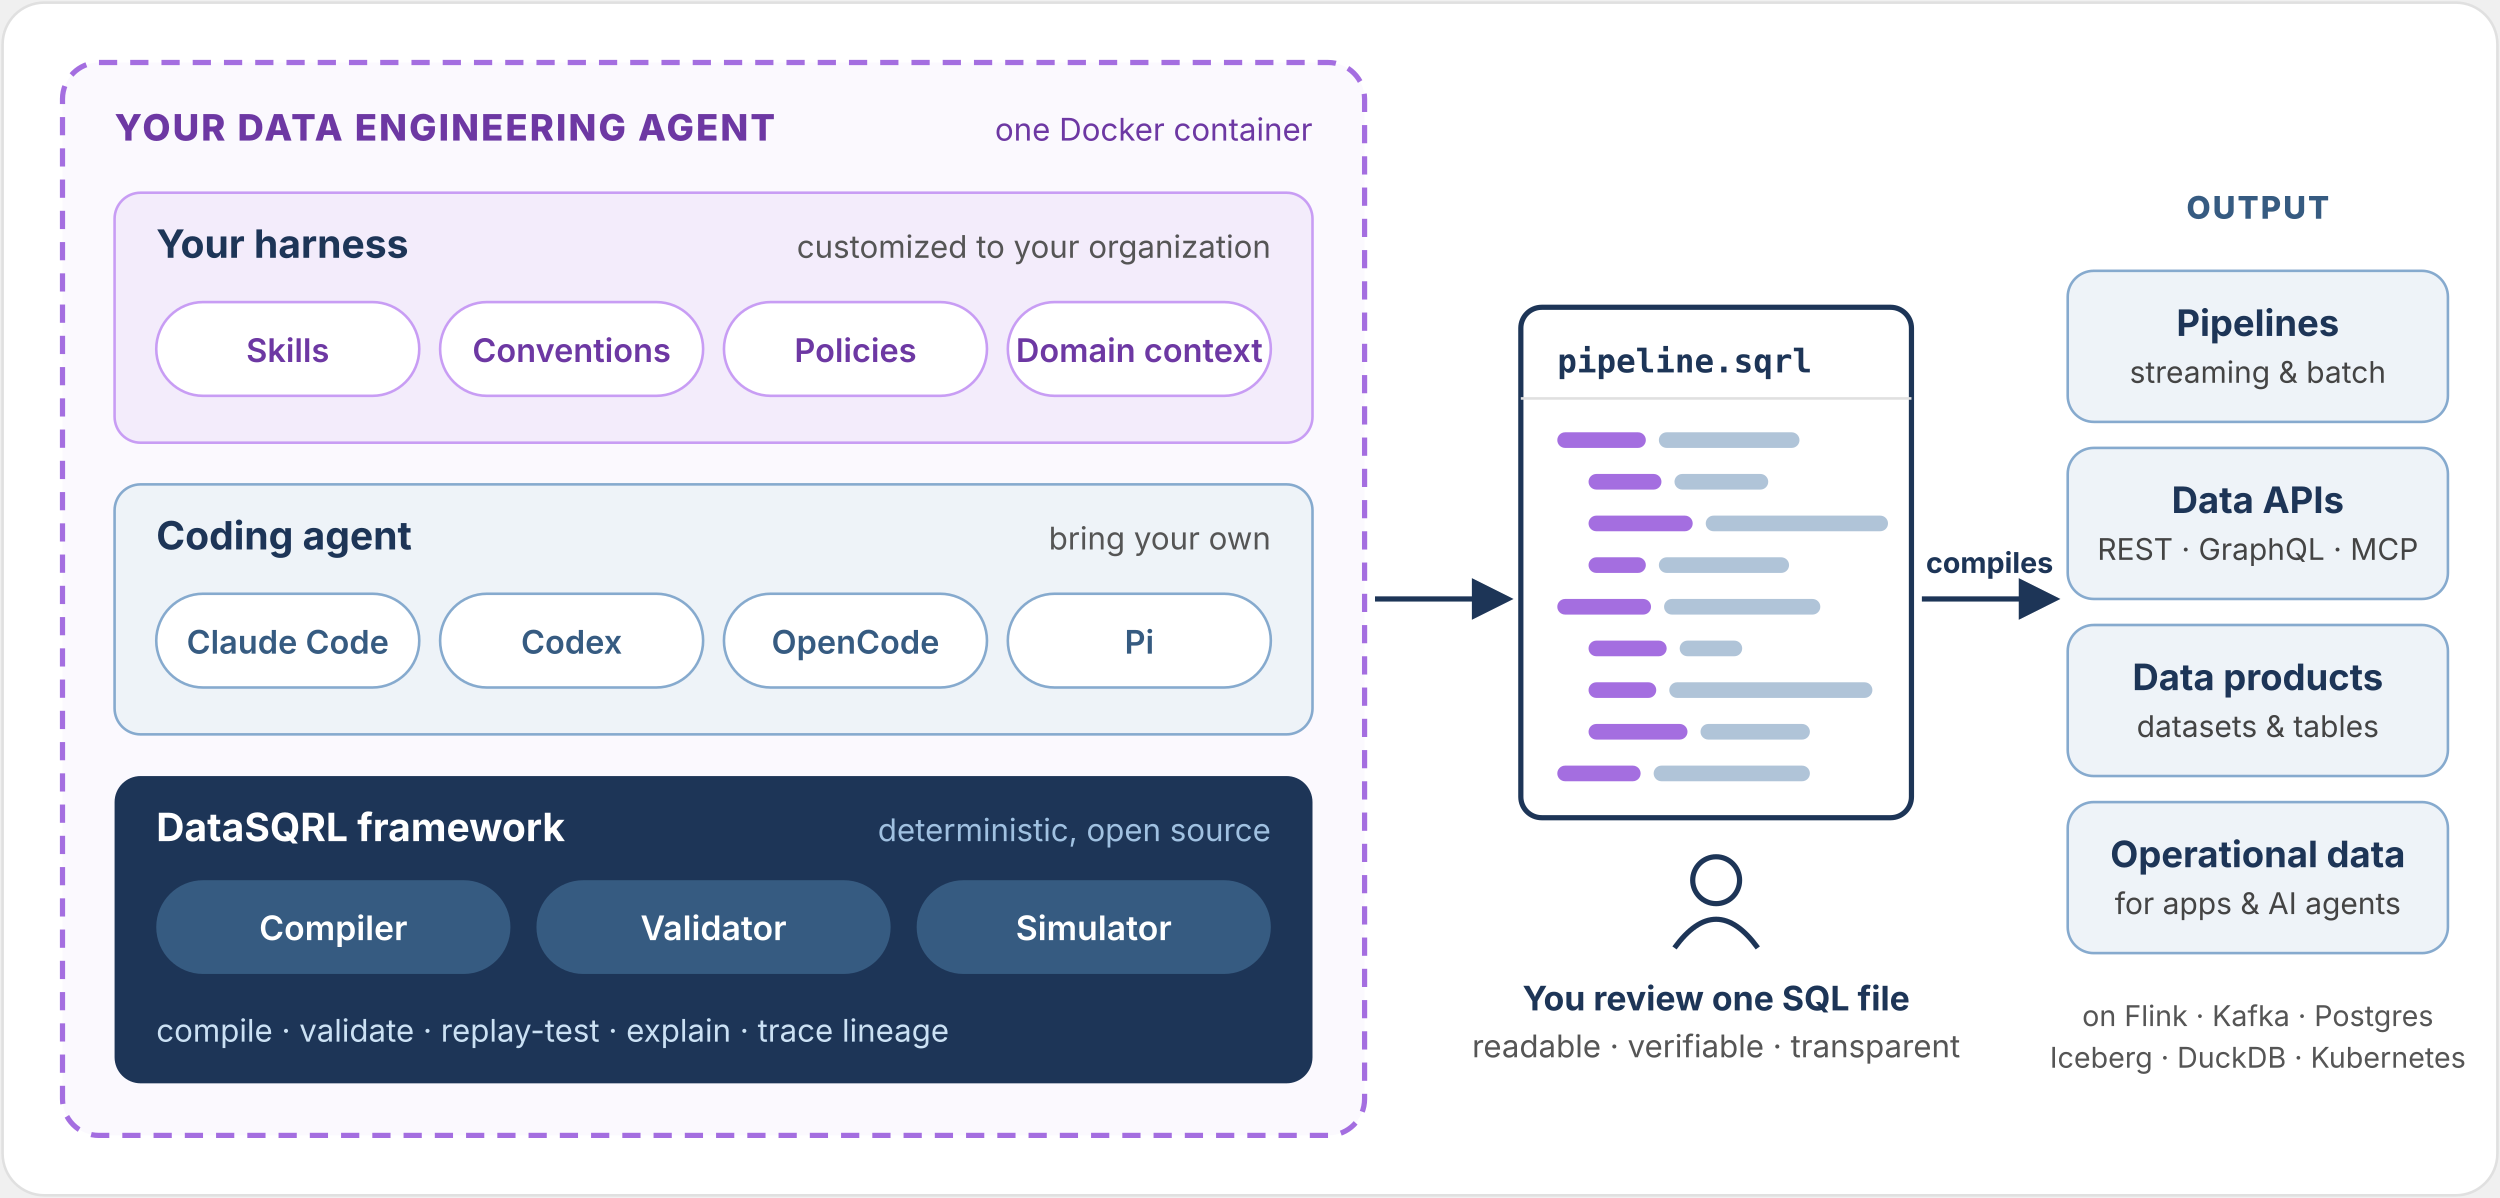
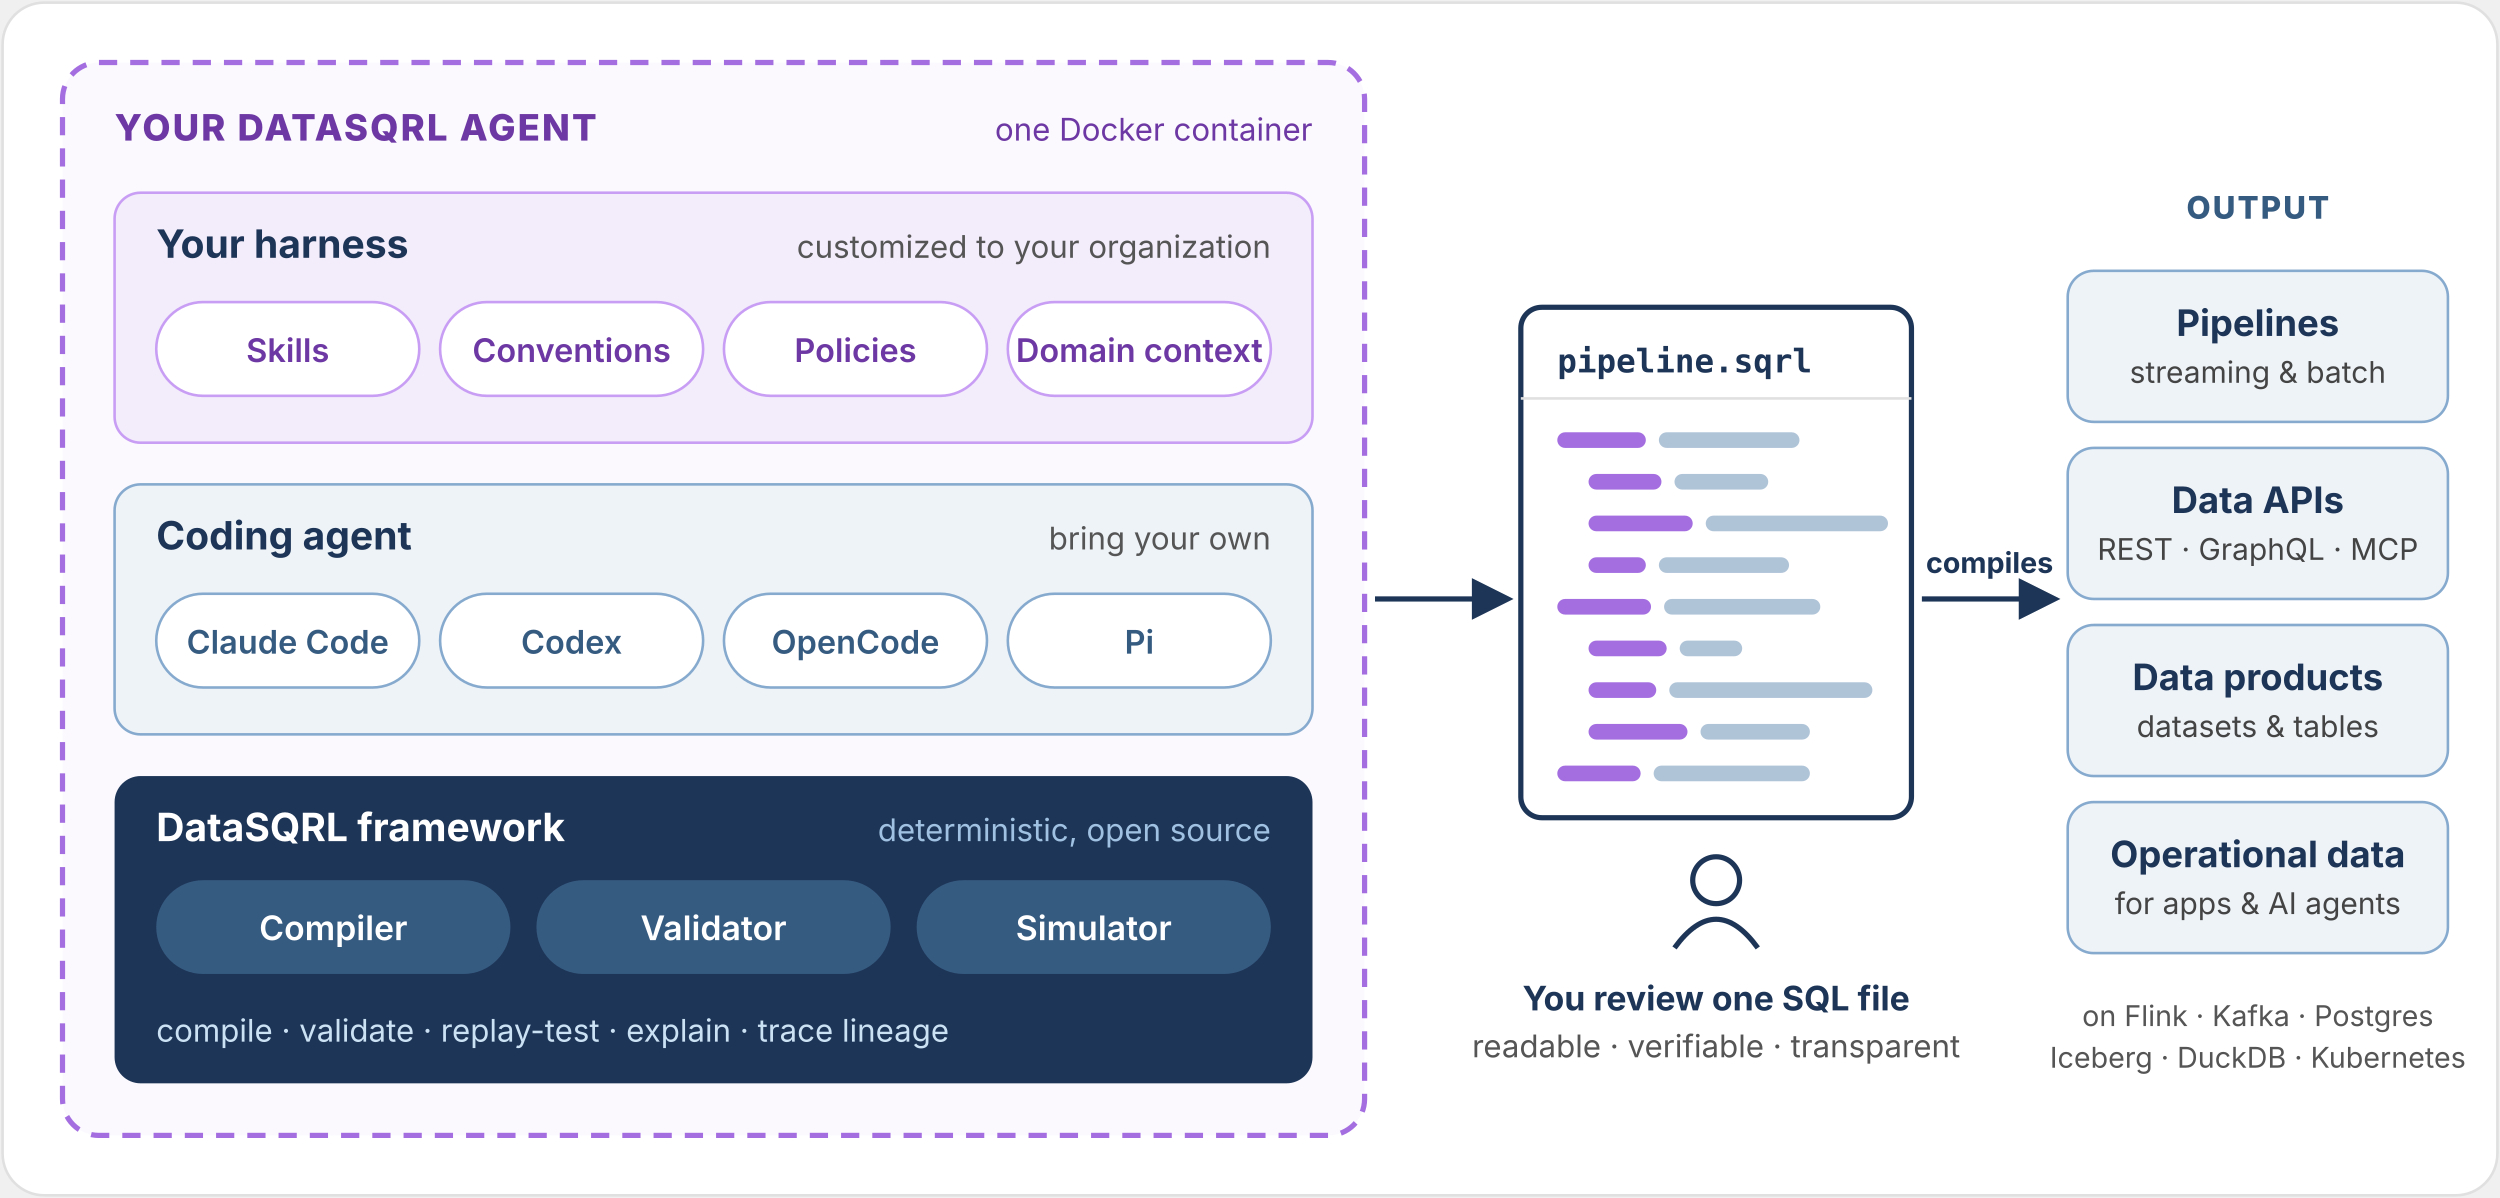
- <svg xmlns="http://www.w3.org/2000/svg" viewBox="0 0 960 460" width="960" height="460" role="img" aria-label="DataSQRL harness toolkit: your skills and policies plus a coding agent plus the DataSQRL framework, packaged as one data engineering agent that produces one readable SQL file compiled into pipelines, data APIs, data products and operational data">
+ <svg xmlns="http://www.w3.org/2000/svg" viewBox="0 0 960 460" width="960" height="460" role="img" aria-label="DataSQRL harness: your skills and policies plus a coding agent plus the DataSQRL compiler, validator, and simulator, packaged as one DataSQRL agent that produces one readable SQL file compiled into pipelines, data APIs, data products and operational data">
  <defs>
    <marker id="ah" viewBox="0 0 10 10" refX="8" refY="5" markerWidth="8" markerHeight="8" orient="auto-start-reverse">
      <path d="M0 0 L10 5 L0 10 z" fill="#1d3557" />
    </marker>
  </defs>
  <rect x="1" y="1" width="958" height="458" rx="16" fill="#ffffff" stroke="#e0e0e0" />
  <rect x="24" y="24" width="500" height="412" rx="14" fill="#fbf9fe" stroke="#a46ee0" stroke-width="2" stroke-dasharray="7 5" />
-   <text x="44" y="54" font-size="14" font-weight="800" letter-spacing="0.8" fill="#6d38a3" font-family="Inter, -apple-system, Segoe UI, Helvetica, Arial, sans-serif">YOUR DATA ENGINEERING AGENT</text>
+   <text x="44" y="54" font-size="14" font-weight="800" letter-spacing="0.8" fill="#6d38a3" font-family="Inter, -apple-system, Segoe UI, Helvetica, Arial, sans-serif">YOUR DATASQRL AGENT</text>
  <text x="504" y="54" text-anchor="end" font-size="12" fill="#6d38a3" font-family="Inter, -apple-system, Segoe UI, Helvetica, Arial, sans-serif">one Docker container</text>
  <rect x="44" y="74" width="460" height="96" rx="10" fill="#f3ecfb" stroke="#c89df4" />
  <text x="60" y="99" font-size="15" font-weight="700" fill="#1d3557" font-family="Inter, -apple-system, Segoe UI, Helvetica, Arial, sans-serif">Your harness</text>
  <text x="488" y="99" text-anchor="end" font-size="12" fill="#555" font-family="Inter, -apple-system, Segoe UI, Helvetica, Arial, sans-serif">customized to your organization</text>
  <rect x="60" y="116" width="101" height="36" rx="18" fill="#ffffff" stroke="#c89df4" />
  <text x="110.5" y="139" text-anchor="middle" font-size="12.5" font-weight="600" fill="#6d38a3" font-family="Inter, -apple-system, Segoe UI, Helvetica, Arial, sans-serif">Skills</text>
  <rect x="169" y="116" width="101" height="36" rx="18" fill="#ffffff" stroke="#c89df4" />
  <text x="219.5" y="139" text-anchor="middle" font-size="12.5" font-weight="600" fill="#6d38a3" font-family="Inter, -apple-system, Segoe UI, Helvetica, Arial, sans-serif">Conventions</text>
  <rect x="278" y="116" width="101" height="36" rx="18" fill="#ffffff" stroke="#c89df4" />
  <text x="328.5" y="139" text-anchor="middle" font-size="12.5" font-weight="600" fill="#6d38a3" font-family="Inter, -apple-system, Segoe UI, Helvetica, Arial, sans-serif">Policies</text>
  <rect x="387" y="116" width="101" height="36" rx="18" fill="#ffffff" stroke="#c89df4" />
  <text x="437.5" y="139" text-anchor="middle" font-size="12.5" font-weight="600" fill="#6d38a3" font-family="Inter, -apple-system, Segoe UI, Helvetica, Arial, sans-serif">Domain context</text>
  <rect x="44" y="186" width="460" height="96" rx="10" fill="#eef3f8" stroke="#86AACE" />
  <text x="60" y="211" font-size="15" font-weight="700" fill="#1d3557" font-family="Inter, -apple-system, Segoe UI, Helvetica, Arial, sans-serif">Coding agent</text>
  <text x="488" y="211" text-anchor="end" font-size="12" fill="#555" font-family="Inter, -apple-system, Segoe UI, Helvetica, Arial, sans-serif">bring your own</text>
  <rect x="60" y="228" width="101" height="36" rx="18" fill="#ffffff" stroke="#86AACE" />
  <text x="110.5" y="251" text-anchor="middle" font-size="12.5" font-weight="600" fill="#365B81" font-family="Inter, -apple-system, Segoe UI, Helvetica, Arial, sans-serif">Claude Code</text>
  <rect x="169" y="228" width="101" height="36" rx="18" fill="#ffffff" stroke="#86AACE" />
  <text x="219.5" y="251" text-anchor="middle" font-size="12.5" font-weight="600" fill="#365B81" font-family="Inter, -apple-system, Segoe UI, Helvetica, Arial, sans-serif">Codex</text>
  <rect x="278" y="228" width="101" height="36" rx="18" fill="#ffffff" stroke="#86AACE" />
  <text x="328.5" y="251" text-anchor="middle" font-size="12.5" font-weight="600" fill="#365B81" font-family="Inter, -apple-system, Segoe UI, Helvetica, Arial, sans-serif">OpenCode</text>
  <rect x="387" y="228" width="101" height="36" rx="18" fill="#ffffff" stroke="#86AACE" />
  <text x="437.5" y="251" text-anchor="middle" font-size="12.5" font-weight="600" fill="#365B81" font-family="Inter, -apple-system, Segoe UI, Helvetica, Arial, sans-serif">Pi</text>
  <rect x="44" y="298" width="460" height="118" rx="10" fill="#1d3557" />
  <text x="60" y="323" font-size="15" font-weight="700" fill="#ffffff" font-family="Inter, -apple-system, Segoe UI, Helvetica, Arial, sans-serif">DataSQRL framework</text>
  <text x="488" y="323" text-anchor="end" font-size="12" fill="#A0C1E1" font-family="Inter, -apple-system, Segoe UI, Helvetica, Arial, sans-serif">deterministic, open source</text>
  <rect x="60" y="338" width="136" height="36" rx="18" fill="#365B81" />
  <text x="128.0" y="361" text-anchor="middle" font-size="13" font-weight="600" fill="#ffffff" font-family="Inter, -apple-system, Segoe UI, Helvetica, Arial, sans-serif">Compiler</text>
  <rect x="206" y="338" width="136" height="36" rx="18" fill="#365B81" />
  <text x="274.0" y="361" text-anchor="middle" font-size="13" font-weight="600" fill="#ffffff" font-family="Inter, -apple-system, Segoe UI, Helvetica, Arial, sans-serif">Validator</text>
  <rect x="352" y="338" width="136" height="36" rx="18" fill="#365B81" />
  <text x="420.0" y="361" text-anchor="middle" font-size="13" font-weight="600" fill="#ffffff" font-family="Inter, -apple-system, Segoe UI, Helvetica, Arial, sans-serif">Simulator</text>
  <text x="60" y="400" font-size="12" fill="#CBE1F4" font-family="Inter, -apple-system, Segoe UI, Helvetica, Arial, sans-serif">compile · validate · replay-test · explain · trace lineage</text>
  <line x1="528" y1="230" x2="578" y2="230" stroke="#1d3557" stroke-width="2" marker-end="url(#ah)" />
  <rect x="584" y="118" width="150" height="196" rx="8" fill="#ffffff" stroke="#1d3557" stroke-width="2" />
  <text x="598" y="143" font-size="12.5" font-weight="700" fill="#1d3557" font-family="SFMono-Regular, Menlo, Consolas, monospace">pipeline.sqrl</text>
  <line x1="584" y1="153" x2="734" y2="153" stroke="#e0e0e0" />
  <rect x="598" y="166" width="34" height="6" rx="3" fill="#a46ee0" />
  <rect x="637" y="166" width="54" height="6" rx="3" fill="#b0c4d8" />
  <rect x="610" y="182" width="28" height="6" rx="3" fill="#a46ee0" />
  <rect x="643" y="182" width="36" height="6" rx="3" fill="#b0c4d8" />
  <rect x="610" y="198" width="40" height="6" rx="3" fill="#a46ee0" />
  <rect x="655" y="198" width="70" height="6" rx="3" fill="#b0c4d8" />
  <rect x="610" y="214" width="22" height="6" rx="3" fill="#a46ee0" />
  <rect x="637" y="214" width="50" height="6" rx="3" fill="#b0c4d8" />
  <rect x="598" y="230" width="36" height="6" rx="3" fill="#a46ee0" />
  <rect x="639" y="230" width="60" height="6" rx="3" fill="#b0c4d8" />
  <rect x="610" y="246" width="30" height="6" rx="3" fill="#a46ee0" />
  <rect x="645" y="246" width="24" height="6" rx="3" fill="#b0c4d8" />
  <rect x="610" y="262" width="26" height="6" rx="3" fill="#a46ee0" />
  <rect x="641" y="262" width="78" height="6" rx="3" fill="#b0c4d8" />
  <rect x="610" y="278" width="38" height="6" rx="3" fill="#a46ee0" />
  <rect x="653" y="278" width="42" height="6" rx="3" fill="#b0c4d8" />
  <rect x="598" y="294" width="32" height="6" rx="3" fill="#a46ee0" />
  <rect x="635" y="294" width="60" height="6" rx="3" fill="#b0c4d8" />
  <circle cx="659" cy="338" r="9" fill="none" stroke="#1d3557" stroke-width="2" />
  <path d="M643 364 q16 -22 32 0" fill="none" stroke="#1d3557" stroke-width="2" />
  <text x="659" y="388" text-anchor="middle" font-size="13" font-weight="700" fill="#1d3557" font-family="Inter, -apple-system, Segoe UI, Helvetica, Arial, sans-serif">You review one SQL file</text>
  <text x="659" y="406" text-anchor="middle" font-size="12" fill="#555" font-family="Inter, -apple-system, Segoe UI, Helvetica, Arial, sans-serif">readable · verifiable · transparent</text>
  <text x="764" y="220" text-anchor="middle" font-size="11" font-weight="700" fill="#1d3557" font-family="Inter, -apple-system, Segoe UI, Helvetica, Arial, sans-serif">compiles</text>
  <line x1="738" y1="230" x2="788" y2="230" stroke="#1d3557" stroke-width="2" marker-end="url(#ah)" />
  <text x="867" y="84" text-anchor="middle" font-size="12" font-weight="800" letter-spacing="0.8" fill="#365B81" font-family="Inter, -apple-system, Segoe UI, Helvetica, Arial, sans-serif">OUTPUT</text>
  <rect x="794" y="104" width="146" height="58" rx="10" fill="#eef3f8" stroke="#86AACE" />
  <text x="867" y="129" text-anchor="middle" font-size="14" font-weight="700" fill="#1d3557" font-family="Inter, -apple-system, Segoe UI, Helvetica, Arial, sans-serif">Pipelines</text>
  <text x="867" y="147" text-anchor="middle" font-size="11.5" fill="#444" font-family="Inter, -apple-system, Segoe UI, Helvetica, Arial, sans-serif">streaming &amp; batch</text>
  <rect x="794" y="172" width="146" height="58" rx="10" fill="#eef3f8" stroke="#86AACE" />
  <text x="867" y="197" text-anchor="middle" font-size="14" font-weight="700" fill="#1d3557" font-family="Inter, -apple-system, Segoe UI, Helvetica, Arial, sans-serif">Data APIs</text>
  <text x="867" y="215" text-anchor="middle" font-size="11.5" fill="#444" font-family="Inter, -apple-system, Segoe UI, Helvetica, Arial, sans-serif">REST · GraphQL · MCP</text>
  <rect x="794" y="240" width="146" height="58" rx="10" fill="#eef3f8" stroke="#86AACE" />
  <text x="867" y="265" text-anchor="middle" font-size="14" font-weight="700" fill="#1d3557" font-family="Inter, -apple-system, Segoe UI, Helvetica, Arial, sans-serif">Data products</text>
  <text x="867" y="283" text-anchor="middle" font-size="11.5" fill="#444" font-family="Inter, -apple-system, Segoe UI, Helvetica, Arial, sans-serif">datasets &amp; tables</text>
  <rect x="794" y="308" width="146" height="58" rx="10" fill="#eef3f8" stroke="#86AACE" />
  <text x="867" y="333" text-anchor="middle" font-size="14" font-weight="700" fill="#1d3557" font-family="Inter, -apple-system, Segoe UI, Helvetica, Arial, sans-serif">Operational data</text>
  <text x="867" y="351" text-anchor="middle" font-size="11.5" fill="#444" font-family="Inter, -apple-system, Segoe UI, Helvetica, Arial, sans-serif">for apps &amp; AI agents</text>
  <text x="867" y="394" text-anchor="middle" font-size="11" fill="#555" font-family="Inter, -apple-system, Segoe UI, Helvetica, Arial, sans-serif">on Flink · Kafka · Postgres</text>
  <text x="867" y="410" text-anchor="middle" font-size="11" fill="#555" font-family="Inter, -apple-system, Segoe UI, Helvetica, Arial, sans-serif">Iceberg · DuckDB · Kubernetes</text>
</svg>
